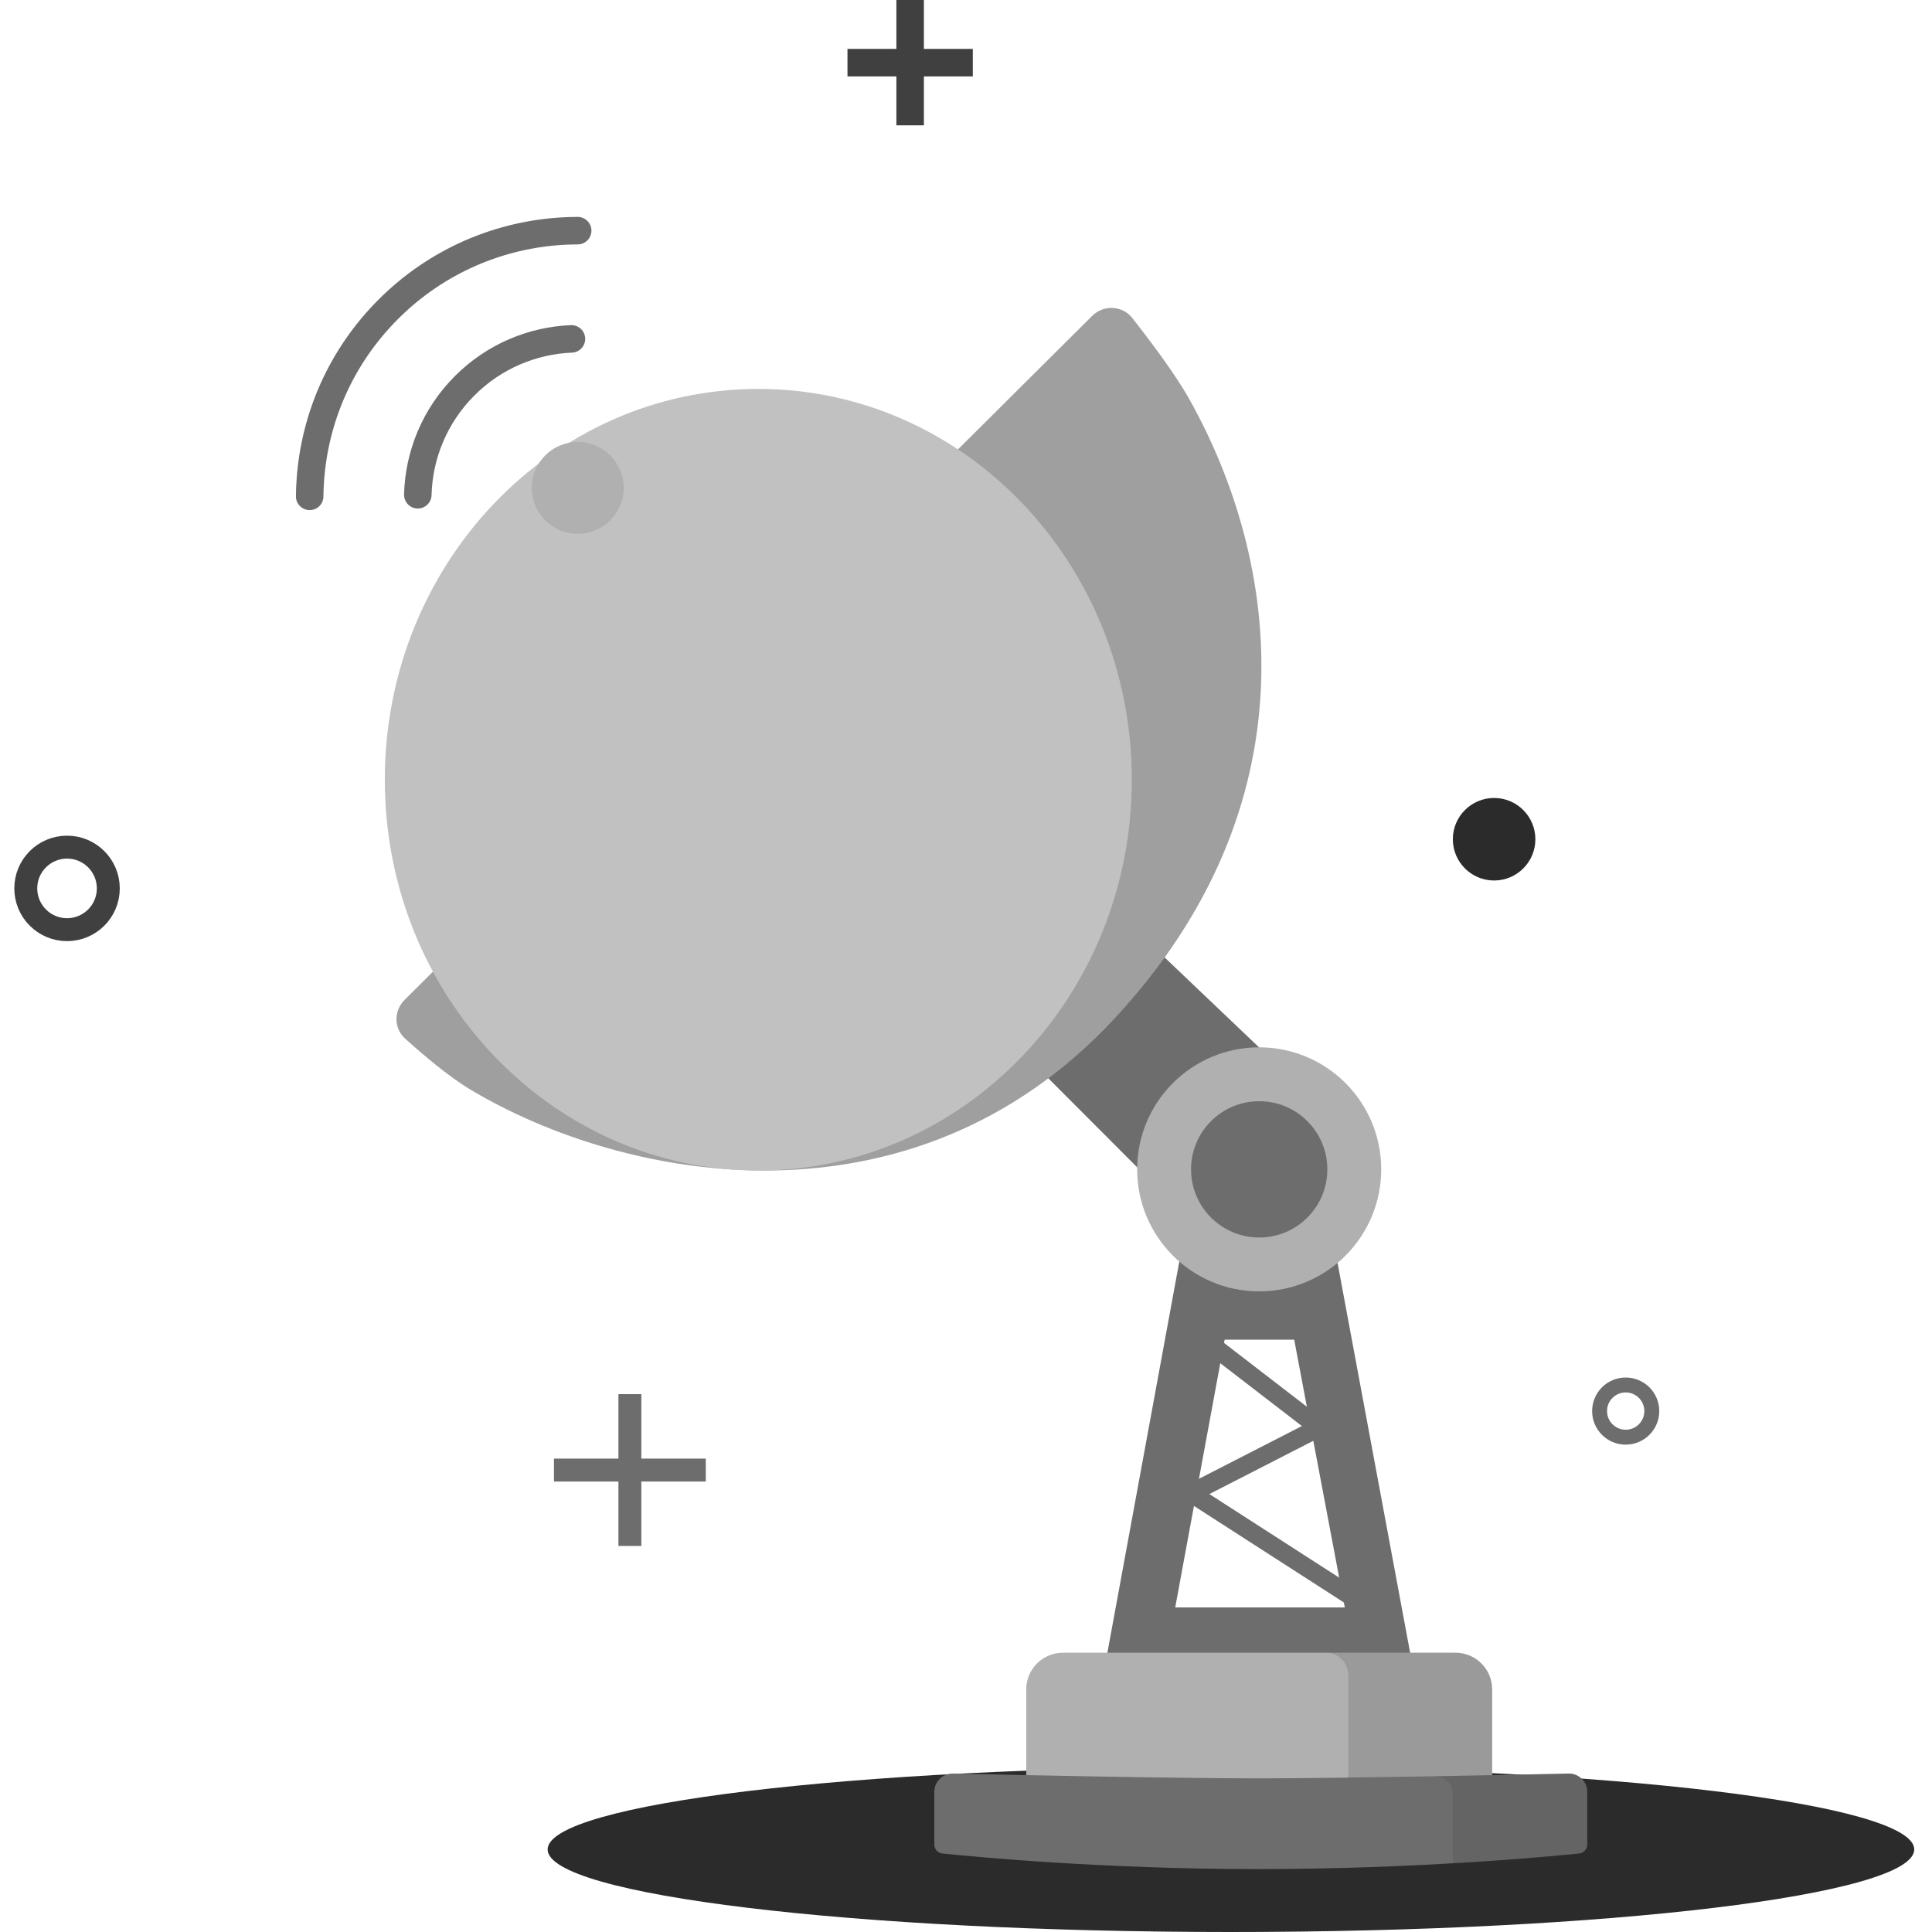
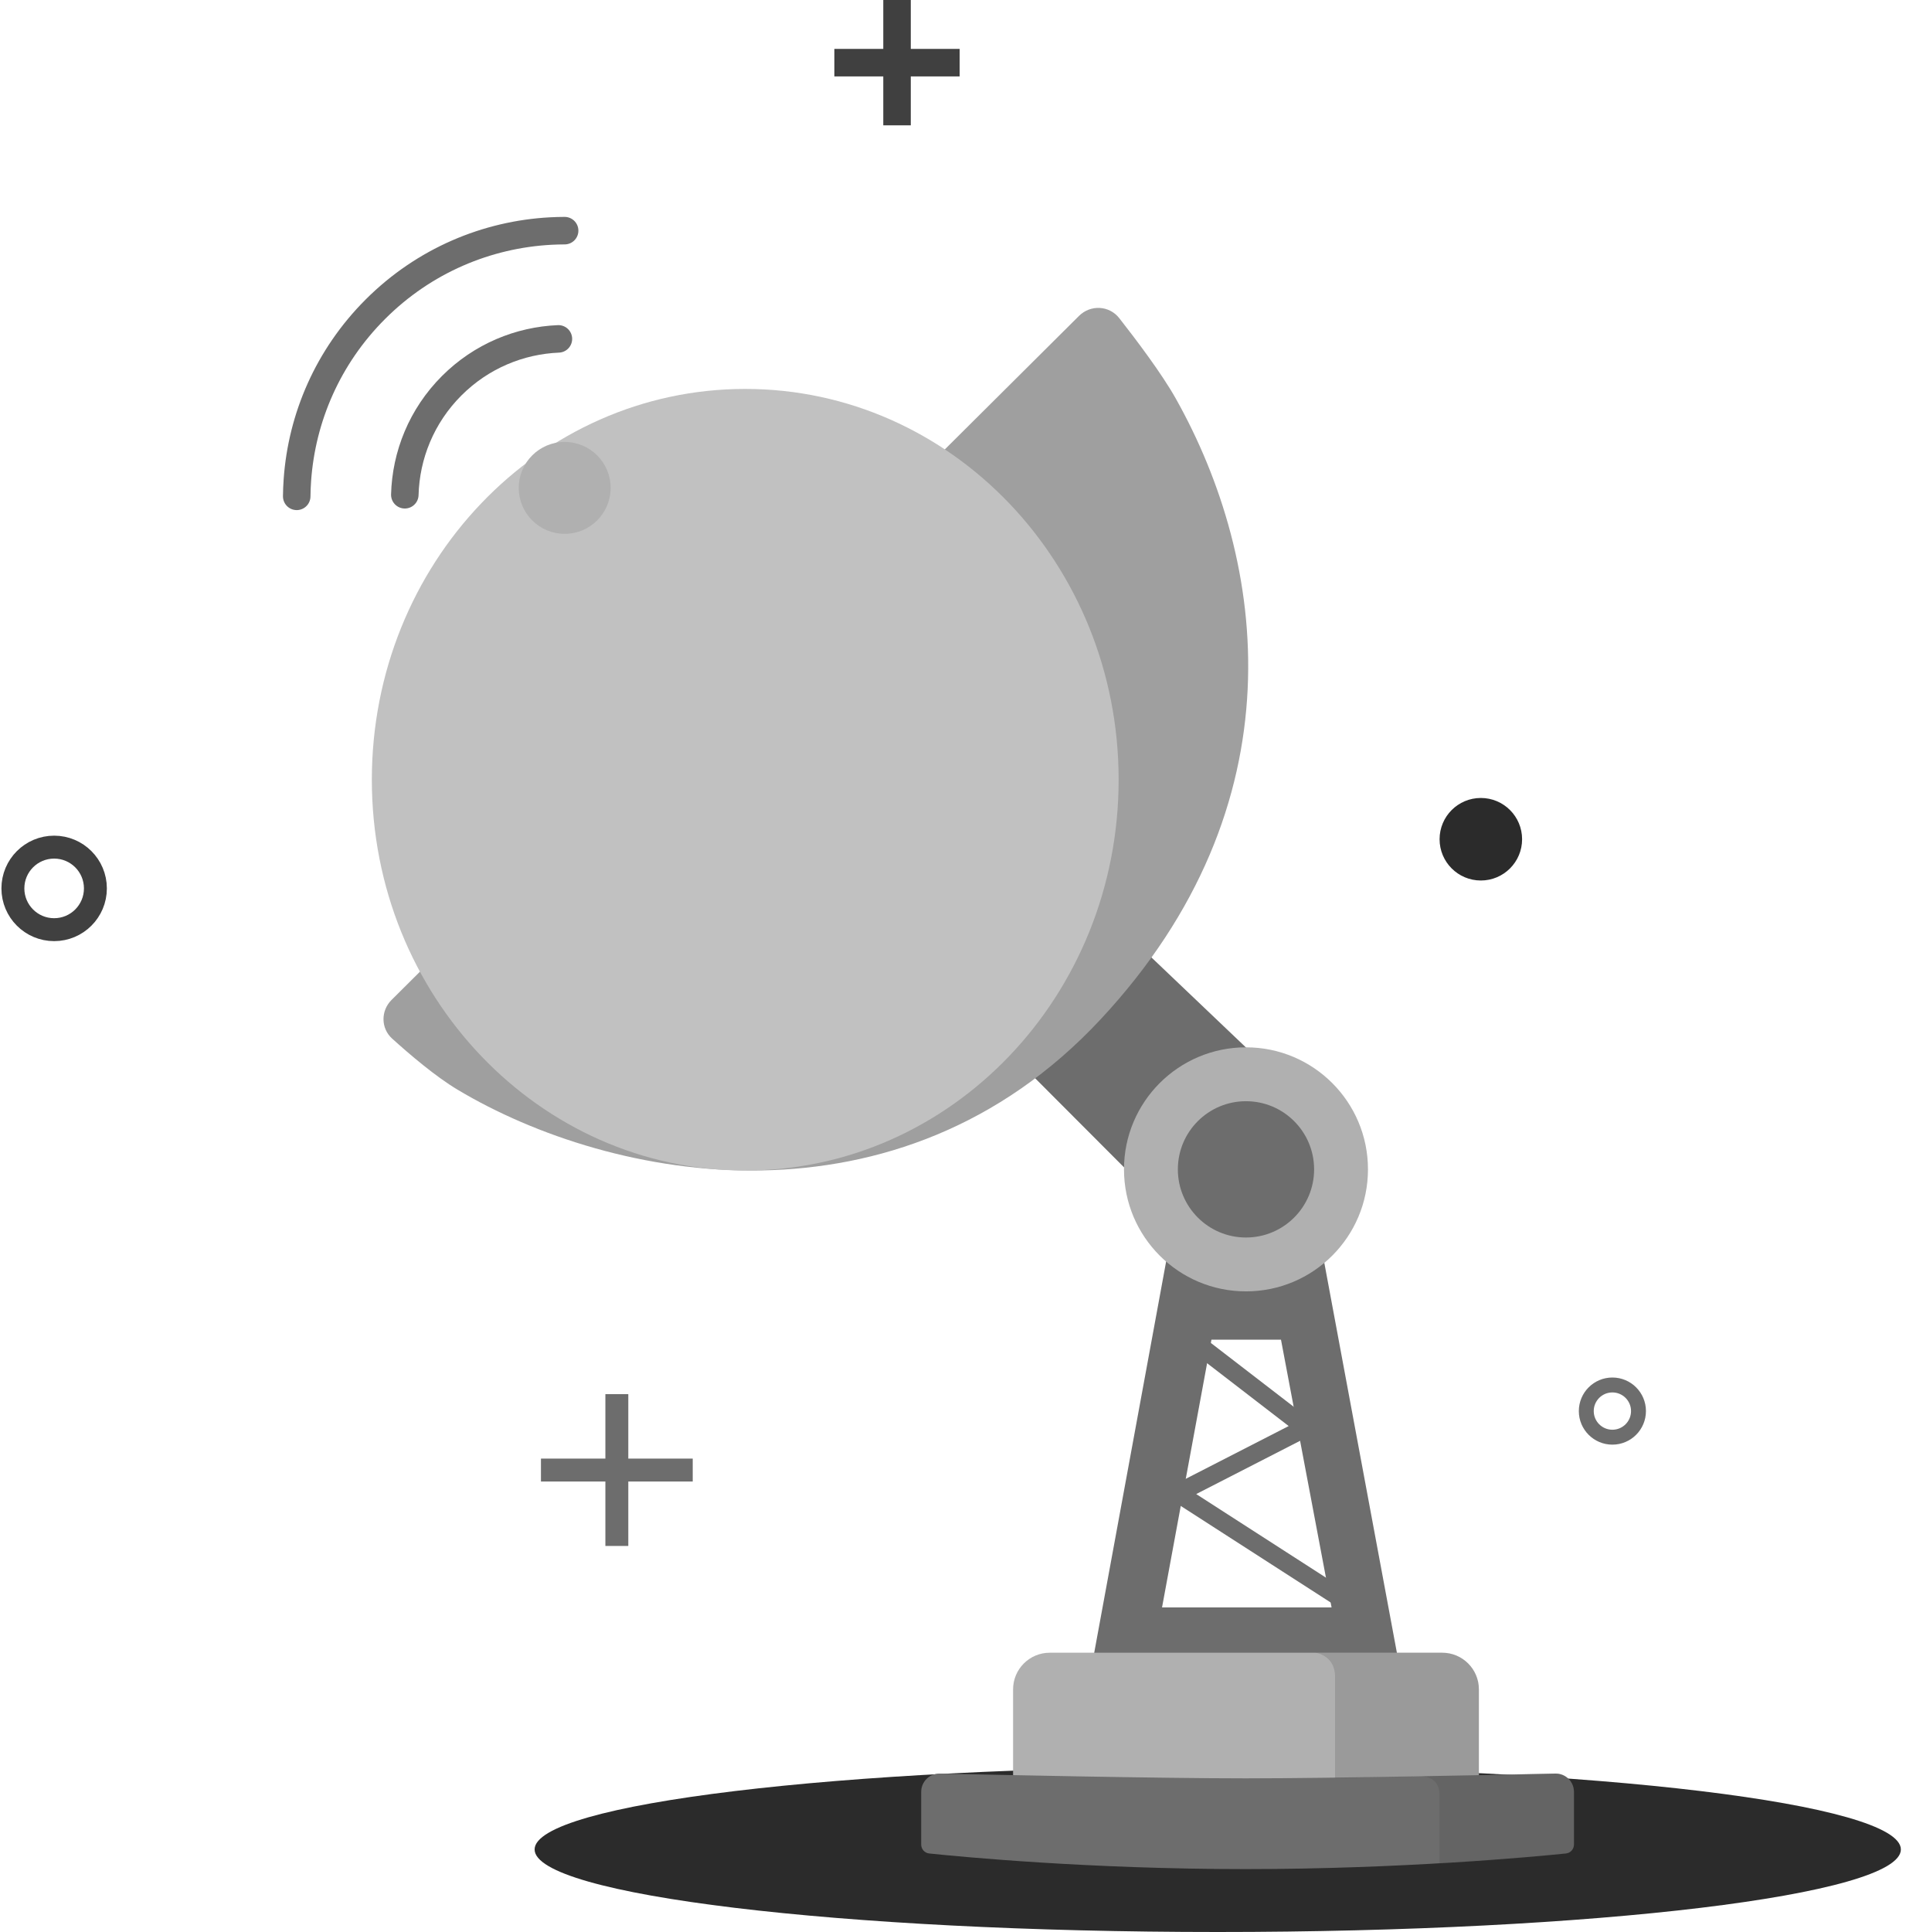
- <svg xmlns="http://www.w3.org/2000/svg" width="100px" height="100px" viewBox="0 0 148 150" fill="none">
+ <svg xmlns="http://www.w3.org/2000/svg" width="148" height="150" viewBox="0 0 148 150" fill="none">
  <ellipse cx="94.57" cy="143.591" rx="53.052" ry="6.409" fill="#2B2B2B" />
  <path fill-rule="evenodd" clip-rule="evenodd" d="M78.7 82.023L91.285 94.633L100.954 85.317L86.174 71.244L78.7 82.023Z" fill="#6D6D6D" />
  <path fill-rule="evenodd" clip-rule="evenodd" d="M90.965 95.751L84.699 129.83H108.764L102.211 94.633L90.965 95.751ZM94.081 104.011H99.481L103.41 124.799H90.244L94.081 104.011Z" fill="#6D6D6D" />
  <circle cx="96.763" cy="90.788" r="9.474" fill="#B0B0B0" />
  <circle cx="96.763" cy="90.789" r="5.291" fill="#6D6D6D" />
  <path fill-rule="evenodd" clip-rule="evenodd" d="M78.676 131.165C78.676 129.592 79.951 128.317 81.524 128.317H112.002C113.575 128.317 114.85 129.592 114.85 131.165V139.637H78.676V131.165Z" fill="#B0B0B0" />
  <path d="M49.586 64.772L43.569 37.451" stroke="#6D6D6D" stroke-width="1.723" />
  <path d="M43.569 37.451L63.875 57.822" stroke="#6D6D6D" stroke-width="1.723" />
  <path d="M43.569 37.451L72.021 43.986" stroke="#6D6D6D" stroke-width="1.723" />
  <path d="M92.934 105.216L93.803 104.087L102.728 110.96L92.897 115.999L104.352 123.375L103.581 124.572L90.048 115.859L100.079 110.718L92.934 105.216Z" fill="#6D6D6D" />
  <path fill-rule="evenodd" clip-rule="evenodd" d="M86.92 24.699C86.144 23.71 84.688 23.639 83.797 24.525L30.406 77.637C29.564 78.475 29.57 79.837 30.451 80.634C31.813 81.867 33.827 83.582 35.526 84.598C47.559 91.797 69.794 95.942 85.457 79.159C101.043 62.459 98.418 43.567 91.298 30.92C90.228 29.02 88.272 26.422 86.92 24.699Z" fill="#9F9F9F" />
  <ellipse cx="57.875" cy="60.537" rx="28.998" ry="30.341" fill="#C1C1C1" />
  <path fill-rule="evenodd" clip-rule="evenodd" d="M71.539 139.126C71.539 138.326 72.189 137.683 72.989 137.701C77.289 137.797 90.09 138.071 96.732 138.071C103.387 138.071 116.437 137.796 120.785 137.7C121.584 137.683 122.233 138.326 122.233 139.125V143.2C122.233 143.562 121.968 143.866 121.607 143.902C119.035 144.164 108.851 145.116 96.732 145.116C84.634 145.116 74.694 144.168 72.163 143.904C71.803 143.866 71.539 143.563 71.539 143.202L71.539 139.126Z" fill="#6D6D6D" />
  <path opacity="0.2" fill-rule="evenodd" clip-rule="evenodd" d="M102.165 128.317C102.165 128.317 103.682 128.496 103.682 130.189C103.682 131.882 103.682 136.944 103.682 138.049C108.074 137.958 110.33 137.915 110.33 137.915C110.33 137.915 111.792 137.827 111.792 139.344C111.792 140.861 111.792 144.689 111.792 144.689C111.792 144.689 115.228 144.503 117.496 144.322C119.065 144.196 120.731 144.012 121.608 143.911C121.965 143.869 122.233 143.566 122.233 143.207V139.123C122.233 138.325 121.576 137.682 120.778 137.699L114.85 137.827V131.165C114.85 129.592 113.575 128.317 112.002 128.317H102.165Z" fill="#404040" />
  <circle cx="43.854" cy="37.88" r="3.568" fill="#B0B0B0" />
  <path d="M43.366 26.311C40.355 26.436 37.38 27.648 35.08 29.947C32.735 32.292 31.521 35.34 31.438 38.413" stroke="#6D6D6D" stroke-width="2.136" stroke-linecap="round" />
  <path d="M43.85 17.908C43.492 17.909 43.134 17.919 42.776 17.938C37.818 18.2 32.935 20.225 29.147 24.013C25.458 27.702 23.441 32.428 23.096 37.253C23.065 37.68 23.047 38.108 23.043 38.536" stroke="#6D6D6D" stroke-width="2.136" stroke-linecap="round" />
  <circle cx="4.205" cy="68.975" r="3.204" stroke="#404040" stroke-width="1.78" />
  <circle cx="125.218" cy="109.556" r="2.027" stroke="#6D6D6D" stroke-width="1.158" />
  <path d="M69.663 0V9.731" stroke="#404040" stroke-width="2.136" />
  <path d="M64.798 4.865H74.528" stroke="#404040" stroke-width="2.136" />
  <path d="M47.904 108.241V120.028" stroke="#6D6D6D" stroke-width="1.78" />
  <path d="M42.01 114.135H53.797" stroke="#6D6D6D" stroke-width="1.78" />
  <circle cx="115.002" cy="65.158" r="3.204" fill="#2B2B2B" />
</svg>
